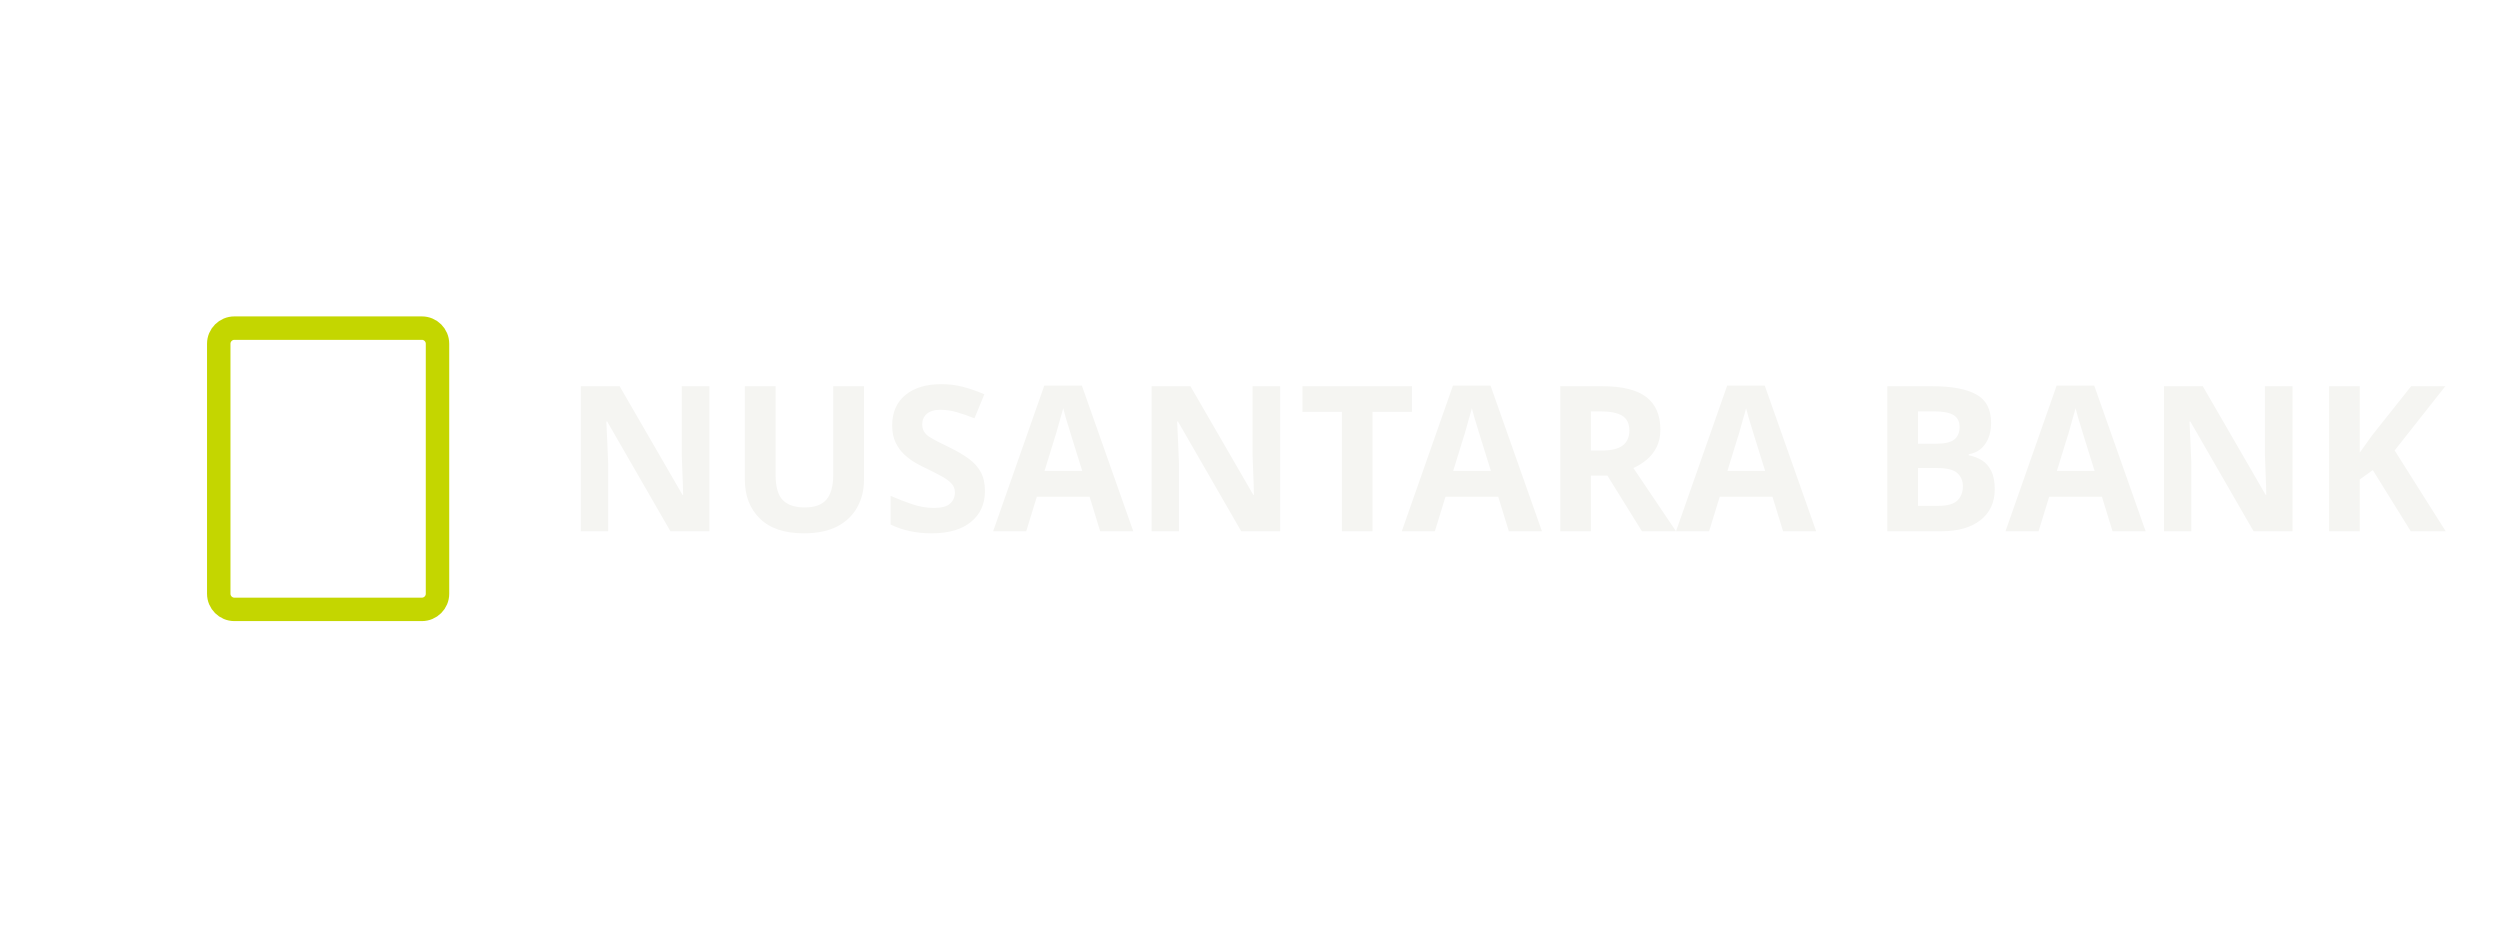
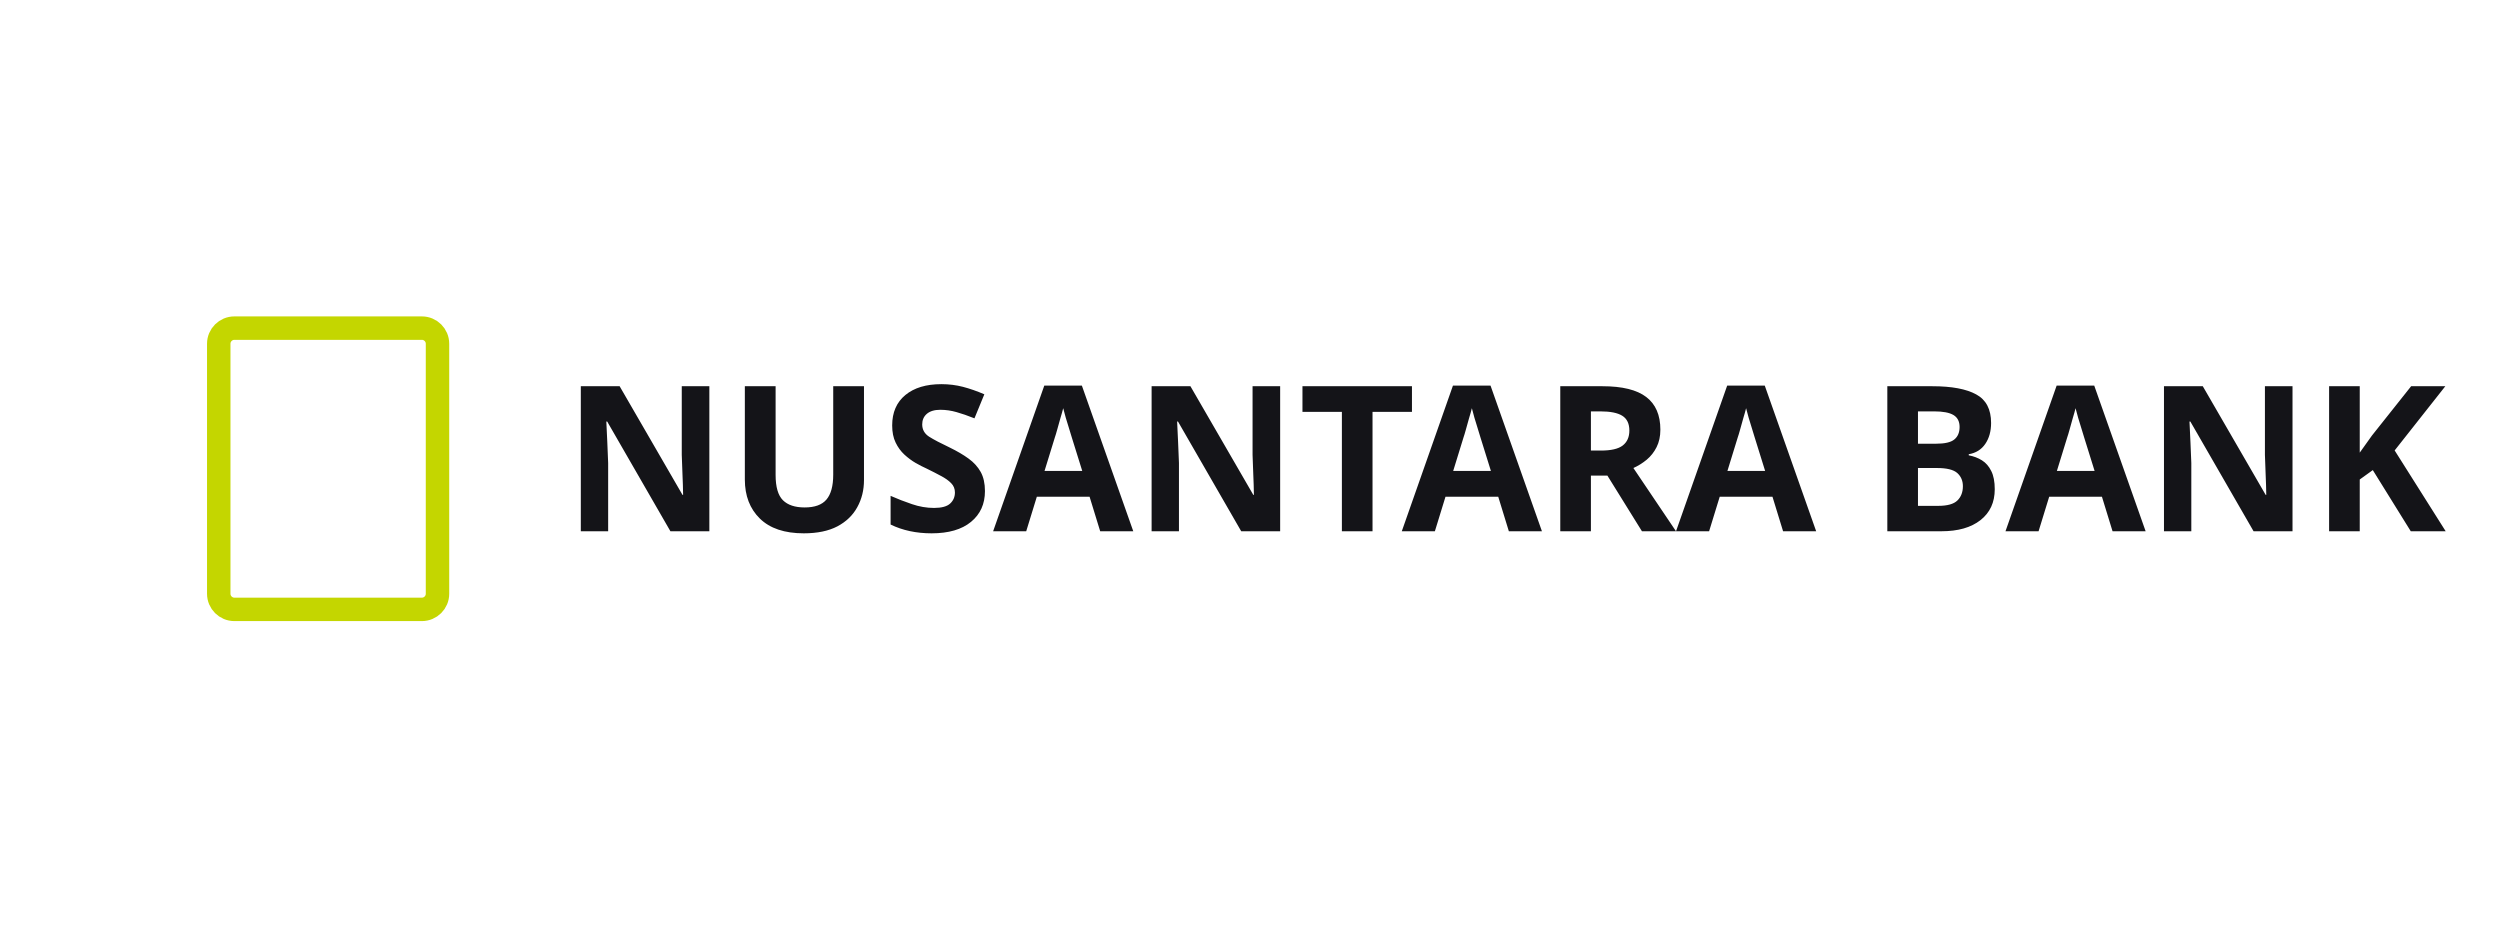
<svg xmlns="http://www.w3.org/2000/svg" width="320" height="120" viewBox="0 0 320 120" fill="none">
  <rect x="28" y="42" width="28" height="36" rx="2" stroke="#C4D600" stroke-width="3" fill="none" />
-   <text x="72" y="68" font-family="system-ui,sans-serif" font-size="26" font-weight="600" fill="#F5F5F2">NUSANTARA BANK</text>
+   <text x="72" y="68" font-family="system-ui,sans-serif" font-size="26" font-weight="600" fill="#141418">NUSANTARA BANK</text>
</svg>
